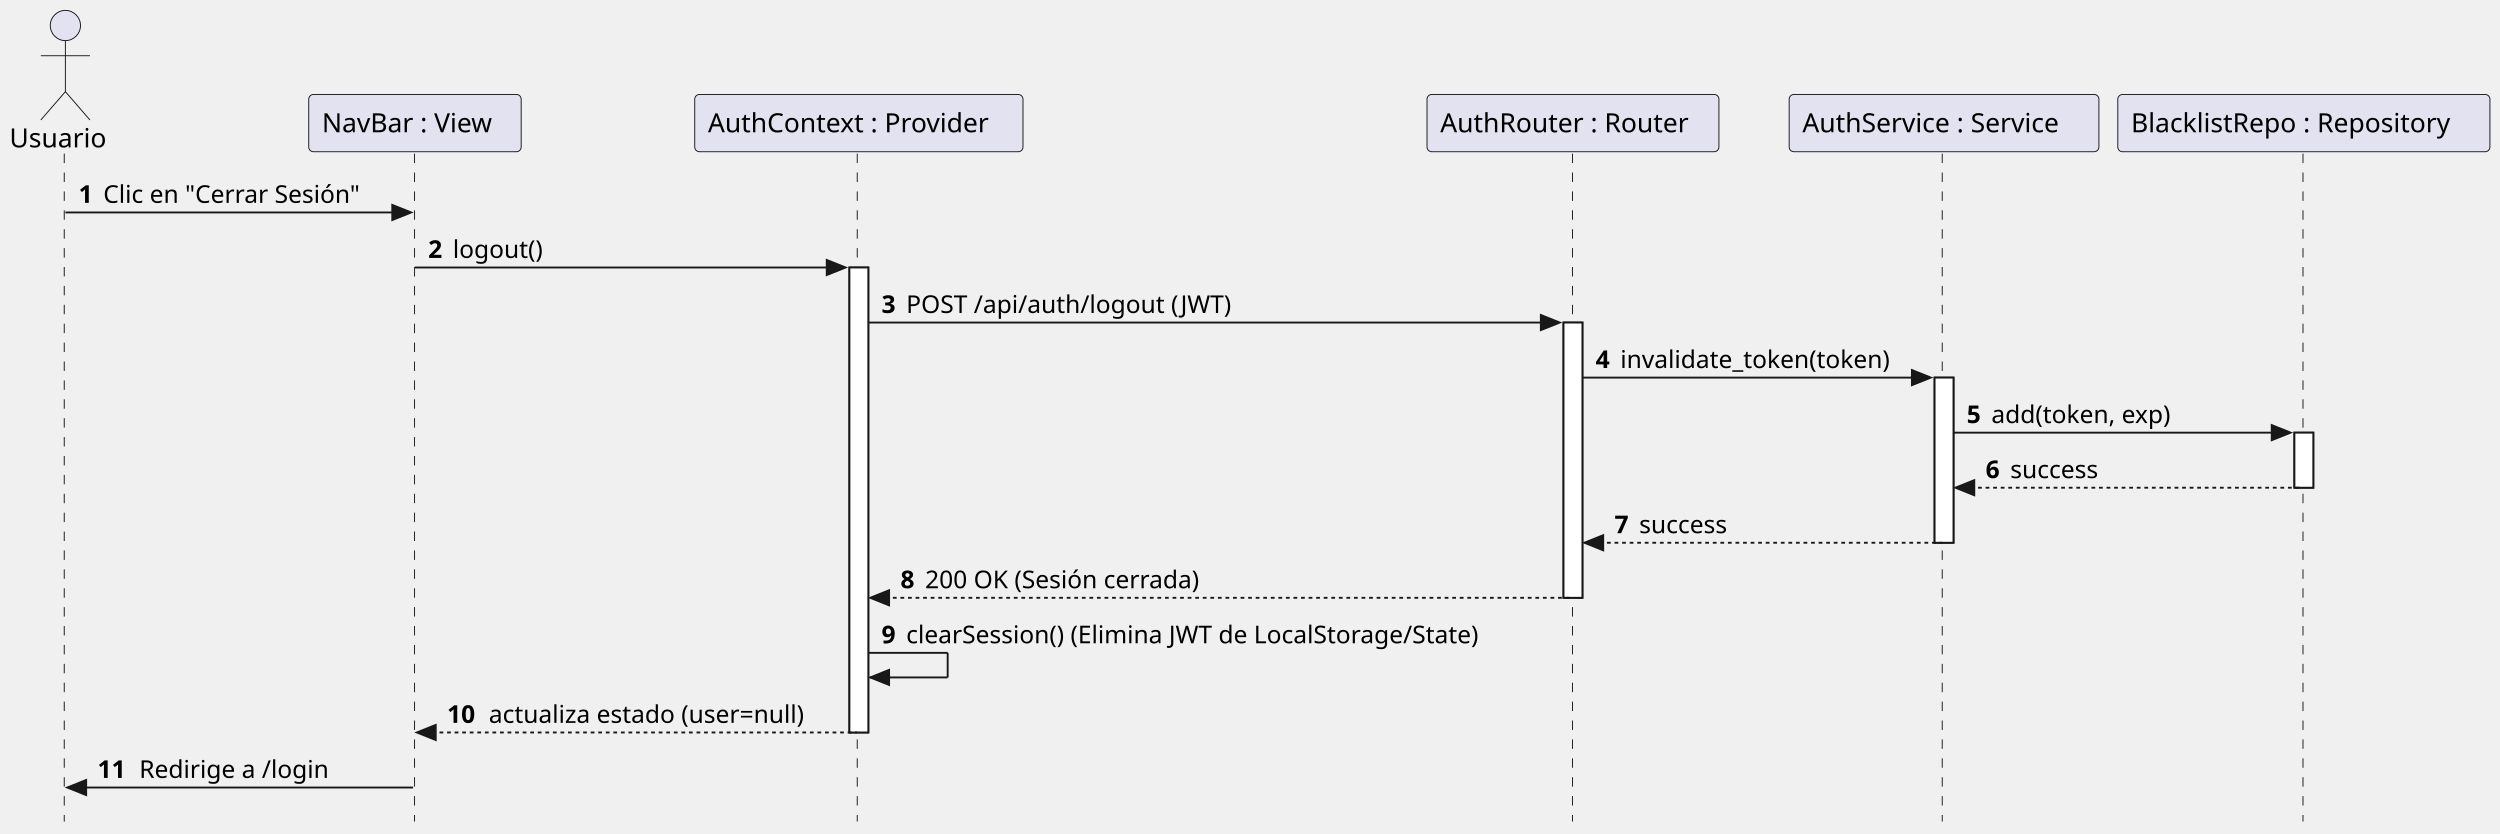
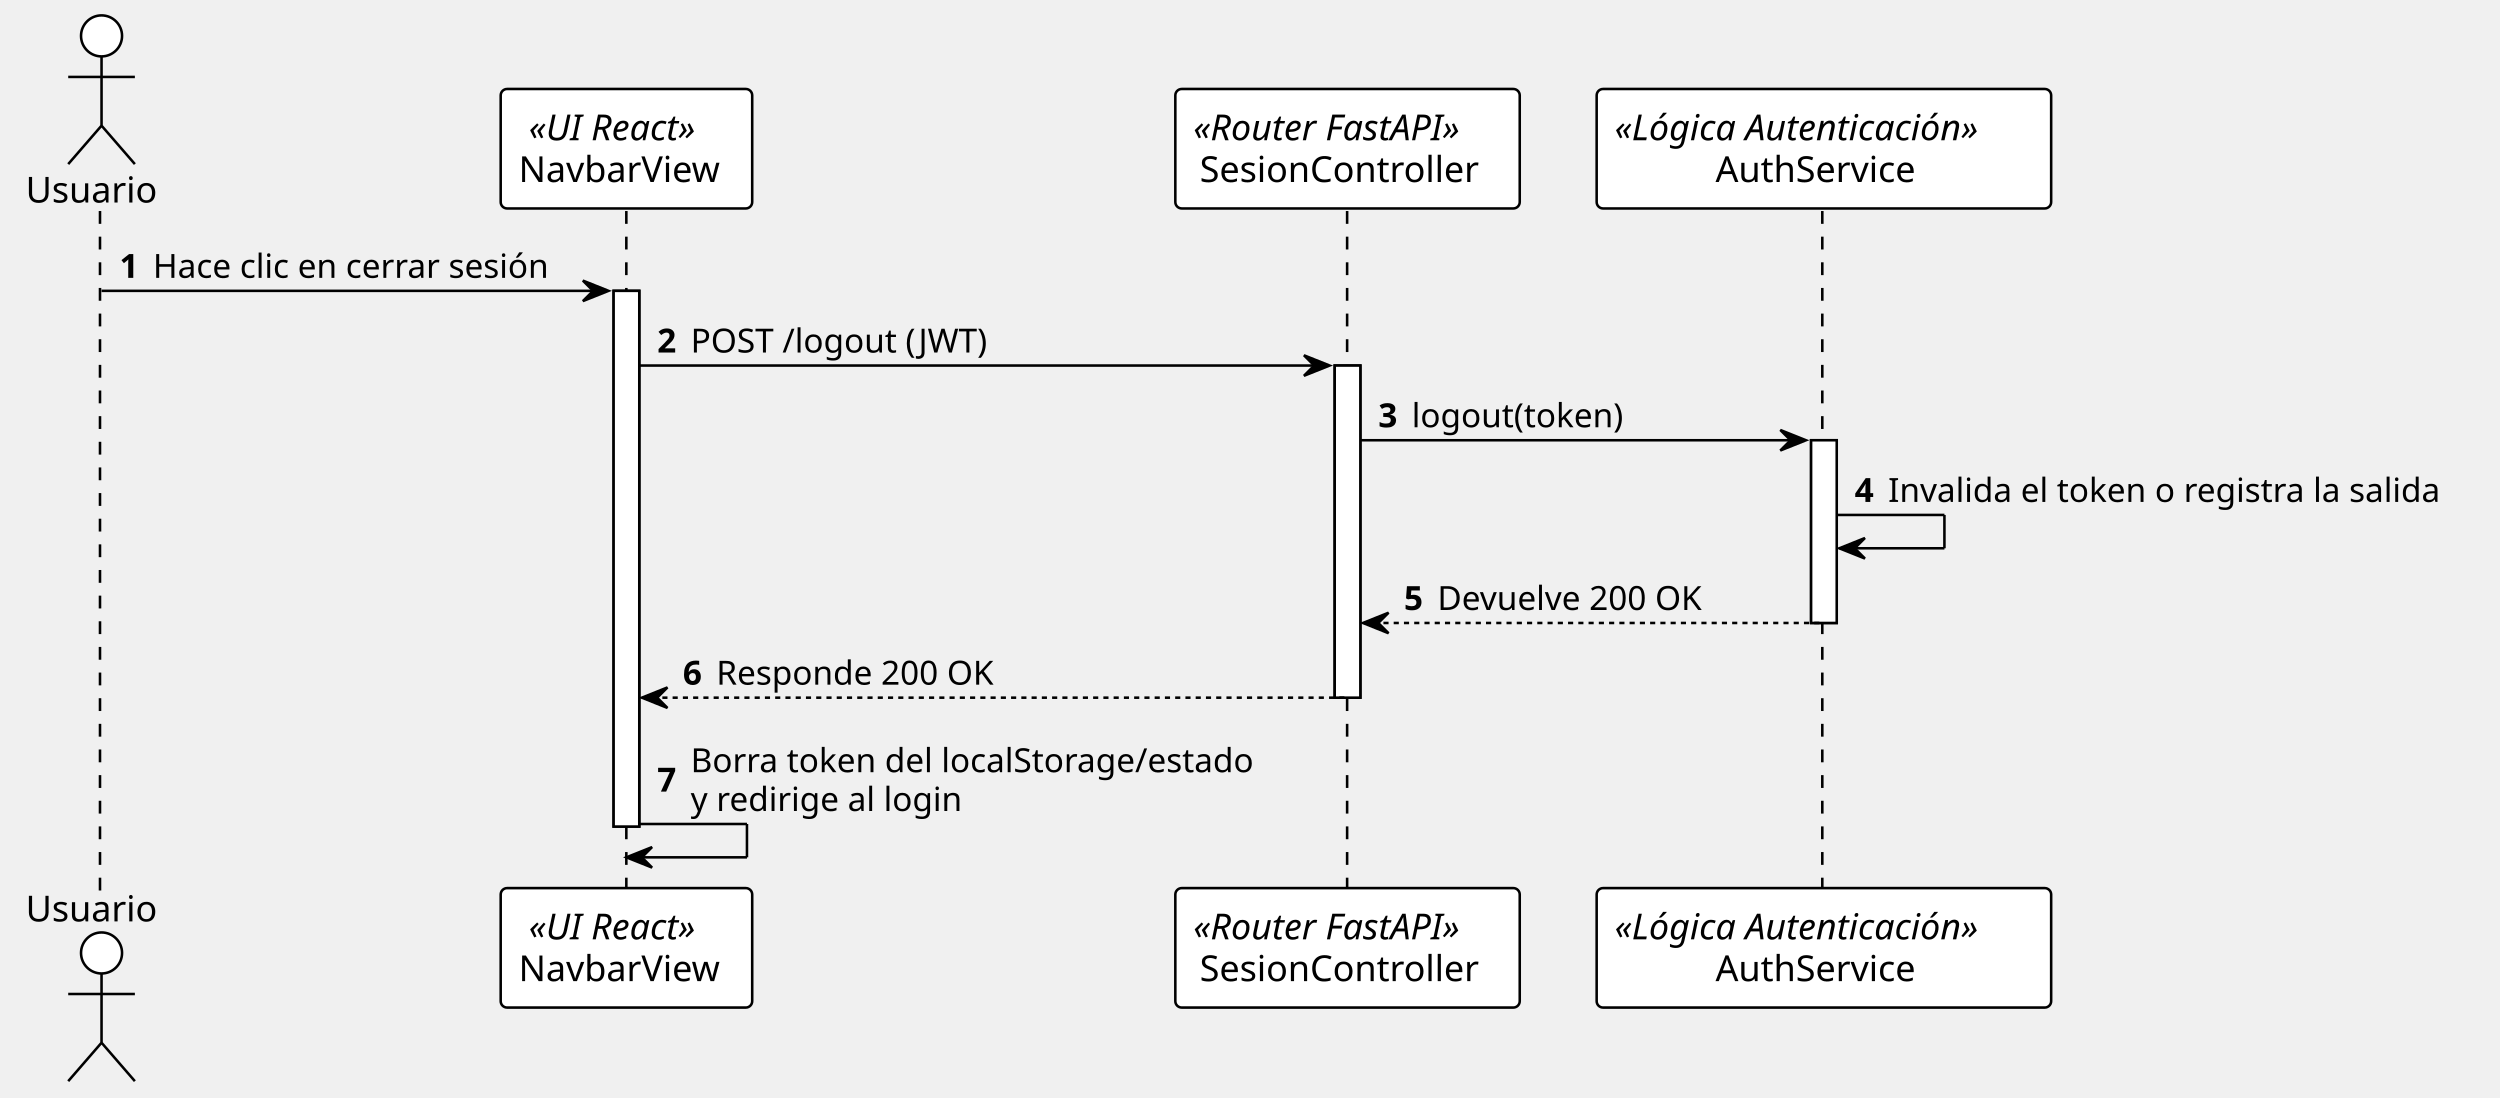
- <svg xmlns="http://www.w3.org/2000/svg" contentStyleType="text/css" data-diagram-type="SEQUENCE" height="441px" preserveAspectRatio="none" style="width:1323px;height:441px;background:#FFFFFF;" version="1.1" viewBox="0 0 1323 441" width="1323px" zoomAndPan="magnify">
+ <svg xmlns="http://www.w3.org/2000/svg" contentStyleType="text/css" data-diagram-type="SEQUENCE" height="428px" preserveAspectRatio="none" style="width:975px;height:428px;background:#FFFFFF;" version="1.1" viewBox="0 0 975 428" width="975px" zoomAndPan="magnify">
  <defs />
  <g>
    <g>
-       <rect fill="#FFFFFF" height="246.062" style="stroke:#181818;stroke-width:1;" width="10" x="449.511" y="141.562" />
+       <rect fill="#FFFFFF" height="208.93" style="stroke:#000000;stroke-width:1;" width="10" x="239.315" y="113.43" />
    </g>
    <g>
-       <rect fill="#FFFFFF" height="145.664" style="stroke:#181818;stroke-width:1;" width="10" x="827.415" y="170.695" />
+       <rect fill="#FFFFFF" height="129.531" style="stroke:#000000;stroke-width:1;" width="10" x="520.538" y="142.562" />
    </g>
    <g>
-       <rect fill="#FFFFFF" height="87.398" style="stroke:#181818;stroke-width:1;" width="10" x="1023.785" y="199.828" />
-     </g>
-     <g>
-       <rect fill="#FFFFFF" height="29.133" style="stroke:#181818;stroke-width:1;" width="10" x="1214.203" y="228.961" />
+       <rect fill="#FFFFFF" height="71.266" style="stroke:#000000;stroke-width:1;" width="10" x="706.325" y="171.695" />
    </g>
    <g class="participant-lifeline" data-entity-uid="part1" data-qualified-name="Usuario" id="part1-lifeline">
      <g>
-         <rect fill="#000000" fill-opacity="0" height="353.461" width="8" x="30.602" y="81.297" />
-         <line style="stroke:#181818;stroke-width:0.5;stroke-dasharray:5,5;" x1="34" x2="34" y1="81.297" y2="434.758" />
+         <rect fill="#000000" fill-opacity="0" height="265.062" width="8" x="35.602" y="82.297" />
+         <line style="stroke:#000000;stroke-width:1;stroke-dasharray:5,5;" x1="39" x2="39" y1="82.297" y2="347.359" />
      </g>
    </g>
-     <g class="participant-lifeline" data-entity-uid="part2" data-qualified-name="View" id="part2-lifeline">
+     <g class="participant-lifeline" data-entity-uid="part2" data-qualified-name="NavbarView" id="part2-lifeline">
      <g>
-         <rect fill="#000000" fill-opacity="0" height="353.461" width="8" x="215.592" y="81.297" />
-         <line style="stroke:#181818;stroke-width:0.5;stroke-dasharray:5,5;" x1="219.38" x2="219.38" y1="81.297" y2="434.758" />
+         <rect fill="#000000" fill-opacity="0" height="265.062" width="8" x="240.315" y="82.297" />
+         <line style="stroke:#000000;stroke-width:1;stroke-dasharray:5,5;" x1="244.27" x2="244.27" y1="82.297" y2="347.359" />
      </g>
    </g>
-     <g class="participant-lifeline" data-entity-uid="part3" data-qualified-name="Context" id="part3-lifeline">
+     <g class="participant-lifeline" data-entity-uid="part3" data-qualified-name="SesionController" id="part3-lifeline">
      <g>
-         <rect fill="#000000" fill-opacity="0" height="353.461" width="8" x="450.511" y="81.297" />
-         <line style="stroke:#181818;stroke-width:0.5;stroke-dasharray:5,5;" x1="453.654" x2="453.654" y1="81.297" y2="434.758" />
+         <rect fill="#000000" fill-opacity="0" height="265.062" width="8" x="521.538" y="82.297" />
+         <line style="stroke:#000000;stroke-width:1;stroke-dasharray:5,5;" x1="525.378" x2="525.378" y1="82.297" y2="347.359" />
      </g>
    </g>
-     <g class="participant-lifeline" data-entity-uid="part4" data-qualified-name="Router" id="part4-lifeline">
+     <g class="participant-lifeline" data-entity-uid="part4" data-qualified-name="AuthService" id="part4-lifeline">
      <g>
-         <rect fill="#000000" fill-opacity="0" height="353.461" width="8" x="828.415" y="81.297" />
-         <line style="stroke:#181818;stroke-width:0.5;stroke-dasharray:5,5;" x1="832.176" x2="832.176" y1="81.297" y2="434.758" />
-       </g>
-     </g>
-     <g class="participant-lifeline" data-entity-uid="part5" data-qualified-name="Service" id="part5-lifeline">
-       <g>
-         <rect fill="#000000" fill-opacity="0" height="353.461" width="8" x="1024.785" y="81.297" />
-         <line style="stroke:#181818;stroke-width:0.5;stroke-dasharray:5,5;" x1="1027.829" x2="1027.829" y1="81.297" y2="434.758" />
-       </g>
-     </g>
-     <g class="participant-lifeline" data-entity-uid="part6" data-qualified-name="Repo" id="part6-lifeline">
-       <g>
-         <rect fill="#000000" fill-opacity="0" height="353.461" width="8" x="1215.203" y="81.297" />
-         <line style="stroke:#181818;stroke-width:0.5;stroke-dasharray:5,5;" x1="1218.741" x2="1218.741" y1="81.297" y2="434.758" />
+         <rect fill="#000000" fill-opacity="0" height="265.062" width="8" x="707.325" y="82.297" />
+         <line style="stroke:#000000;stroke-width:1;stroke-dasharray:5,5;" x1="710.697" x2="710.697" y1="82.297" y2="347.359" />
      </g>
    </g>
    <g class="participant participant-head" data-entity-uid="part1" data-qualified-name="Usuario" id="part1-head">
-       <text fill="#000000" font-family="sans-serif" font-size="14" lengthAdjust="spacing" textLength="53.204" x="5" y="77.995">Usuario</text>
-       <ellipse cx="34.602" cy="13.5" fill="#E2E2F0" rx="8" ry="8" style="stroke:#181818;stroke-width:0.5;" />
-       <path d="M34.602,21.5 L34.602,48.5 M21.602,29.5 L47.602,29.5 M34.602,48.5 L21.602,63.5 M34.602,48.5 L47.602,63.5" fill="none" style="stroke:#181818;stroke-width:0.5;" />
+       <text fill="#000000" font-family="Verdana" font-size="14" lengthAdjust="spacing" textLength="53.204" x="10" y="78.995">Usuario</text>
+       <ellipse cx="39.602" cy="14" fill="#FFFFFF" rx="8" ry="8" style="stroke:#000000;stroke-width:1;" />
+       <path d="M39.602,22 L39.602,49 M26.602,30 L52.602,30 M39.602,49 L26.602,64 M39.602,49 L52.602,64" fill="none" style="stroke:#000000;stroke-width:1;" />
    </g>
-     <g class="participant participant-head" data-entity-uid="part2" data-qualified-name="View" id="part2-head">
-       <rect fill="#E2E2F0" height="30.297" rx="2.5" ry="2.5" style="stroke:#181818;stroke-width:0.5;" width="112.424" x="163.38" y="50" />
-       <text fill="#000000" font-family="sans-serif" font-size="14" lengthAdjust="spacing" textLength="98.424" x="170.38" y="69.995">NavBar : View</text>
+     <g class="participant participant-tail" data-entity-uid="part1" data-qualified-name="Usuario" id="part1-tail">
+       <text fill="#000000" font-family="Verdana" font-size="14" lengthAdjust="spacing" textLength="53.204" x="10" y="359.354">Usuario</text>
+       <ellipse cx="39.602" cy="371.656" fill="#FFFFFF" rx="8" ry="8" style="stroke:#000000;stroke-width:1;" />
+       <path d="M39.602,379.656 L39.602,406.656 M26.602,387.656 L52.602,387.656 M39.602,406.656 L26.602,421.656 M39.602,406.656 L52.602,421.656" fill="none" style="stroke:#000000;stroke-width:1;" />
    </g>
-     <g class="participant participant-head" data-entity-uid="part3" data-qualified-name="Context" id="part3-head">
-       <rect fill="#E2E2F0" height="30.297" rx="2.5" ry="2.5" style="stroke:#181818;stroke-width:0.5;" width="173.715" x="367.654" y="50" />
-       <text fill="#000000" font-family="sans-serif" font-size="14" lengthAdjust="spacing" textLength="159.715" x="374.654" y="69.995">AuthContext : Provider</text>
+     <g class="participant participant-head" data-entity-uid="part2" data-qualified-name="NavbarView" id="part2-head">
+       <rect fill="#FFFFFF" height="46.594" rx="2.5" ry="2.5" style="stroke:#000000;stroke-width:1;" width="98.089" x="195.27" y="34.703" />
+       <text fill="#000000" font-family="Verdana" font-size="14" font-style="italic" lengthAdjust="spacing" textLength="76.214" x="206.208" y="54.698">«UI React»</text>
+       <text fill="#000000" font-family="Verdana" font-size="14" lengthAdjust="spacing" textLength="84.089" x="202.27" y="70.995">NavbarView</text>
    </g>
-     <g class="participant participant-head" data-entity-uid="part4" data-qualified-name="Router" id="part4-head">
-       <rect fill="#E2E2F0" height="30.297" rx="2.5" ry="2.5" style="stroke:#181818;stroke-width:0.5;" width="154.478" x="755.176" y="50" />
-       <text fill="#000000" font-family="sans-serif" font-size="14" lengthAdjust="spacing" textLength="140.478" x="762.176" y="69.995">AuthRouter : Router</text>
+     <g class="participant participant-tail" data-entity-uid="part2" data-qualified-name="NavbarView" id="part2-tail">
+       <rect fill="#FFFFFF" height="46.594" rx="2.5" ry="2.5" style="stroke:#000000;stroke-width:1;" width="98.089" x="195.27" y="346.359" />
+       <text fill="#000000" font-family="Verdana" font-size="14" font-style="italic" lengthAdjust="spacing" textLength="76.214" x="206.208" y="366.354">«UI React»</text>
+       <text fill="#000000" font-family="Verdana" font-size="14" lengthAdjust="spacing" textLength="84.089" x="202.27" y="382.651">NavbarView</text>
    </g>
-     <g class="participant participant-head" data-entity-uid="part5" data-qualified-name="Service" id="part5-head">
-       <rect fill="#E2E2F0" height="30.297" rx="2.5" ry="2.5" style="stroke:#181818;stroke-width:0.5;" width="163.912" x="946.829" y="50" />
-       <text fill="#000000" font-family="sans-serif" font-size="14" lengthAdjust="spacing" textLength="149.912" x="953.829" y="69.995">AuthService : Service</text>
+     <g class="participant participant-head" data-entity-uid="part3" data-qualified-name="SesionController" id="part3-head">
+       <rect fill="#FFFFFF" height="46.594" rx="2.5" ry="2.5" style="stroke:#000000;stroke-width:1;" width="134.319" x="458.378" y="34.703" />
+       <text fill="#000000" font-family="Verdana" font-size="14" font-style="italic" lengthAdjust="spacing" textLength="120.319" x="465.378" y="54.698">«Router FastAPI»</text>
+       <text fill="#000000" font-family="Verdana" font-size="14" lengthAdjust="spacing" textLength="115.295" x="467.89" y="70.995">SesionController</text>
    </g>
-     <g class="participant participant-head" data-entity-uid="part6" data-qualified-name="Repo" id="part6-head">
-       <rect fill="#E2E2F0" height="30.297" rx="2.5" ry="2.5" style="stroke:#181818;stroke-width:0.5;" width="196.923" x="1120.741" y="50" />
-       <text fill="#000000" font-family="sans-serif" font-size="14" lengthAdjust="spacing" textLength="182.923" x="1127.741" y="69.995">BlacklistRepo : Repository</text>
+     <g class="participant participant-tail" data-entity-uid="part3" data-qualified-name="SesionController" id="part3-tail">
+       <rect fill="#FFFFFF" height="46.594" rx="2.5" ry="2.5" style="stroke:#000000;stroke-width:1;" width="134.319" x="458.378" y="346.359" />
+       <text fill="#000000" font-family="Verdana" font-size="14" font-style="italic" lengthAdjust="spacing" textLength="120.319" x="465.378" y="366.354">«Router FastAPI»</text>
+       <text fill="#000000" font-family="Verdana" font-size="14" lengthAdjust="spacing" textLength="115.295" x="467.89" y="382.651">SesionController</text>
+     </g>
+     <g class="participant participant-head" data-entity-uid="part4" data-qualified-name="AuthService" id="part4-head">
+       <rect fill="#FFFFFF" height="46.594" rx="2.5" ry="2.5" style="stroke:#000000;stroke-width:1;" width="177.256" x="622.697" y="34.703" />
+       <text fill="#000000" font-family="Verdana" font-size="14" font-style="italic" lengthAdjust="spacing" textLength="163.256" x="629.697" y="54.698">«Lógica Autenticación»</text>
+       <text fill="#000000" font-family="Verdana" font-size="14" lengthAdjust="spacing" textLength="84.554" x="669.048" y="70.995">AuthService</text>
+     </g>
+     <g class="participant participant-tail" data-entity-uid="part4" data-qualified-name="AuthService" id="part4-tail">
+       <rect fill="#FFFFFF" height="46.594" rx="2.5" ry="2.5" style="stroke:#000000;stroke-width:1;" width="177.256" x="622.697" y="346.359" />
+       <text fill="#000000" font-family="Verdana" font-size="14" font-style="italic" lengthAdjust="spacing" textLength="163.256" x="629.697" y="366.354">«Lógica Autenticación»</text>
+       <text fill="#000000" font-family="Verdana" font-size="14" lengthAdjust="spacing" textLength="84.554" x="669.048" y="382.651">AuthService</text>
    </g>
    <g>
-       <rect fill="#FFFFFF" height="246.062" style="stroke:#181818;stroke-width:1;" width="10" x="449.511" y="141.562" />
+       <rect fill="#FFFFFF" height="208.93" style="stroke:#000000;stroke-width:1;" width="10" x="239.315" y="113.43" />
    </g>
    <g>
-       <rect fill="#FFFFFF" height="145.664" style="stroke:#181818;stroke-width:1;" width="10" x="827.415" y="170.695" />
+       <rect fill="#FFFFFF" height="129.531" style="stroke:#000000;stroke-width:1;" width="10" x="520.538" y="142.562" />
    </g>
    <g>
-       <rect fill="#FFFFFF" height="87.398" style="stroke:#181818;stroke-width:1;" width="10" x="1023.785" y="199.828" />
-     </g>
-     <g>
-       <rect fill="#FFFFFF" height="29.133" style="stroke:#181818;stroke-width:1;" width="10" x="1214.203" y="228.961" />
+       <rect fill="#FFFFFF" height="71.266" style="stroke:#000000;stroke-width:1;" width="10" x="706.325" y="171.695" />
    </g>
    <g class="message" data-entity-1="part1" data-entity-2="part2" id="msg1">
-       <polygon fill="#181818" points="207.592,108.43,217.592,112.43,207.592,116.43" style="stroke:#181818;stroke-width:1;" />
-       <line style="stroke:#181818;stroke-width:1;" x1="34.602" x2="213.592" y1="112.43" y2="112.43" />
-       <text fill="#000000" font-family="sans-serif" font-size="13" font-weight="bold" lengthAdjust="spacing" textLength="9.045" x="41.602" y="107.364">1</text>
-       <text fill="#000000" font-family="sans-serif" font-size="13" lengthAdjust="spacing" textLength="147.945" x="54.648" y="107.364">Clic en "Cerrar Sesión"</text>
+       <polygon fill="#000000" points="227.315,109.43,237.315,113.43,227.315,117.43,231.315,113.43" style="stroke:#000000;stroke-width:1;" />
+       <line style="stroke:#000000;stroke-width:1;" x1="39.602" x2="233.315" y1="113.43" y2="113.43" />
+       <text fill="#000000" font-family="Verdana" font-size="13" font-weight="bold" lengthAdjust="spacing" textLength="9.045" x="46.602" y="108.364">1</text>
+       <text fill="#000000" font-family="Verdana" font-size="13" lengthAdjust="spacing" textLength="167.667" x="59.648" y="108.364">Hace clic en cerrar sesión</text>
    </g>
    <g class="message" data-entity-1="part2" data-entity-2="part3" id="msg2">
-       <polygon fill="#181818" points="437.511,137.562,447.511,141.562,437.511,145.562" style="stroke:#181818;stroke-width:1;" />
-       <line style="stroke:#181818;stroke-width:1;" x1="219.592" x2="443.511" y1="141.562" y2="141.562" />
-       <text fill="#000000" font-family="sans-serif" font-size="13" font-weight="bold" lengthAdjust="spacing" textLength="9.045" x="226.592" y="136.497">2</text>
-       <text fill="#000000" font-family="sans-serif" font-size="13" lengthAdjust="spacing" textLength="51.251" x="239.638" y="136.497">logout()</text>
+       <polygon fill="#000000" points="508.538,138.562,518.538,142.562,508.538,146.562,512.538,142.562" style="stroke:#000000;stroke-width:1;" />
+       <line style="stroke:#000000;stroke-width:1;" x1="249.315" x2="514.538" y1="142.562" y2="142.562" />
+       <text fill="#000000" font-family="Verdana" font-size="13" font-weight="bold" lengthAdjust="spacing" textLength="9.045" x="256.315" y="137.497">2</text>
+       <text fill="#000000" font-family="Verdana" font-size="13" lengthAdjust="spacing" textLength="122.789" x="269.36" y="137.497">POST /logout (JWT)</text>
    </g>
    <g class="message" data-entity-1="part3" data-entity-2="part4" id="msg3">
-       <polygon fill="#181818" points="815.415,166.695,825.415,170.695,815.415,174.695" style="stroke:#181818;stroke-width:1;" />
-       <line style="stroke:#181818;stroke-width:1;" x1="459.511" x2="821.415" y1="170.695" y2="170.695" />
-       <text fill="#000000" font-family="sans-serif" font-size="13" font-weight="bold" lengthAdjust="spacing" textLength="9.045" x="466.511" y="165.629">3</text>
-       <text fill="#000000" font-family="sans-serif" font-size="13" lengthAdjust="spacing" textLength="180.921" x="479.557" y="165.629">POST /api/auth/logout (JWT)</text>
+       <polygon fill="#000000" points="694.325,167.695,704.325,171.695,694.325,175.695,698.325,171.695" style="stroke:#000000;stroke-width:1;" />
+       <line style="stroke:#000000;stroke-width:1;" x1="530.538" x2="700.325" y1="171.695" y2="171.695" />
+       <text fill="#000000" font-family="Verdana" font-size="13" font-weight="bold" lengthAdjust="spacing" textLength="9.045" x="537.538" y="166.629">3</text>
+       <text fill="#000000" font-family="Verdana" font-size="13" lengthAdjust="spacing" textLength="88.067" x="550.583" y="166.629">logout(token)</text>
    </g>
-     <g class="message" data-entity-1="part4" data-entity-2="part5" id="msg4">
-       <polygon fill="#181818" points="1011.785,195.828,1021.785,199.828,1011.785,203.828" style="stroke:#181818;stroke-width:1;" />
-       <line style="stroke:#181818;stroke-width:1;" x1="837.415" x2="1017.785" y1="199.828" y2="199.828" />
-       <text fill="#000000" font-family="sans-serif" font-size="13" font-weight="bold" lengthAdjust="spacing" textLength="9.045" x="844.415" y="194.762">4</text>
-       <text fill="#000000" font-family="sans-serif" font-size="13" lengthAdjust="spacing" textLength="154.324" x="857.461" y="194.762">invalidate_token(token)</text>
+     <g class="message" data-entity-1="part4" data-entity-2="part4" id="msg4">
+       <line style="stroke:#000000;stroke-width:1;" x1="716.325" x2="758.325" y1="200.828" y2="200.828" />
+       <line style="stroke:#000000;stroke-width:1;" x1="758.325" x2="758.325" y1="200.828" y2="213.828" />
+       <line style="stroke:#000000;stroke-width:1;" x1="717.325" x2="758.325" y1="213.828" y2="213.828" />
+       <polygon fill="#000000" points="727.325,209.828,717.325,213.828,727.325,217.828,723.325,213.828" style="stroke:#000000;stroke-width:1;" />
+       <text fill="#000000" font-family="Verdana" font-size="13" font-weight="bold" lengthAdjust="spacing" textLength="9.045" x="723.325" y="195.762">4</text>
+       <text fill="#000000" font-family="Verdana" font-size="13" lengthAdjust="spacing" textLength="232.496" x="736.371" y="195.762">Invalida el token o registra la salida</text>
    </g>
-     <g class="message" data-entity-1="part5" data-entity-2="part6" id="msg5">
-       <polygon fill="#181818" points="1202.203,224.961,1212.203,228.961,1202.203,232.961" style="stroke:#181818;stroke-width:1;" />
-       <line style="stroke:#181818;stroke-width:1;" x1="1033.785" x2="1208.203" y1="228.961" y2="228.961" />
-       <text fill="#000000" font-family="sans-serif" font-size="13" font-weight="bold" lengthAdjust="spacing" textLength="9.045" x="1040.785" y="223.895">5</text>
-       <text fill="#000000" font-family="sans-serif" font-size="13" lengthAdjust="spacing" textLength="103.638" x="1053.831" y="223.895">add(token, exp)</text>
+     <g class="message" data-entity-1="part4" data-entity-2="part3" id="msg5">
+       <polygon fill="#000000" points="541.538,238.961,531.538,242.961,541.538,246.961,537.538,242.961" style="stroke:#000000;stroke-width:1;" />
+       <line style="stroke:#000000;stroke-width:1;stroke-dasharray:2,2;" x1="535.538" x2="710.325" y1="242.961" y2="242.961" />
+       <text fill="#000000" font-family="Verdana" font-size="13" font-weight="bold" lengthAdjust="spacing" textLength="9.045" x="547.538" y="237.895">5</text>
+       <text fill="#000000" font-family="Verdana" font-size="13" lengthAdjust="spacing" textLength="113.077" x="560.583" y="237.895">Devuelve 200 OK</text>
    </g>
-     <g class="message" data-entity-1="part6" data-entity-2="part5" id="msg6">
-       <polygon fill="#181818" points="1044.785,254.094,1034.785,258.094,1044.785,262.094" style="stroke:#181818;stroke-width:1;" />
-       <line style="stroke:#181818;stroke-width:1;stroke-dasharray:2,2;" x1="1038.785" x2="1218.203" y1="258.094" y2="258.094" />
-       <text fill="#000000" font-family="sans-serif" font-size="13" font-weight="bold" lengthAdjust="spacing" textLength="9.045" x="1050.785" y="253.028">6</text>
-       <text fill="#000000" font-family="sans-serif" font-size="13" lengthAdjust="spacing" textLength="50.851" x="1063.831" y="253.028">success</text>
+     <g class="message" data-entity-1="part3" data-entity-2="part2" id="msg6">
+       <polygon fill="#000000" points="260.315,268.094,250.315,272.094,260.315,276.094,256.315,272.094" style="stroke:#000000;stroke-width:1;" />
+       <line style="stroke:#000000;stroke-width:1;stroke-dasharray:2,2;" x1="254.315" x2="524.538" y1="272.094" y2="272.094" />
+       <text fill="#000000" font-family="Verdana" font-size="13" font-weight="bold" lengthAdjust="spacing" textLength="9.045" x="266.315" y="267.028">6</text>
+       <text fill="#000000" font-family="Verdana" font-size="13" lengthAdjust="spacing" textLength="116.334" x="279.36" y="267.028">Responde 200 OK</text>
    </g>
-     <g class="message" data-entity-1="part5" data-entity-2="part4" id="msg7">
-       <polygon fill="#181818" points="848.415,283.227,838.415,287.227,848.415,291.227" style="stroke:#181818;stroke-width:1;" />
-       <line style="stroke:#181818;stroke-width:1;stroke-dasharray:2,2;" x1="842.415" x2="1027.785" y1="287.227" y2="287.227" />
-       <text fill="#000000" font-family="sans-serif" font-size="13" font-weight="bold" lengthAdjust="spacing" textLength="9.045" x="854.415" y="282.161">7</text>
-       <text fill="#000000" font-family="sans-serif" font-size="13" lengthAdjust="spacing" textLength="50.851" x="867.461" y="282.161">success</text>
-     </g>
-     <g class="message" data-entity-1="part4" data-entity-2="part3" id="msg8">
-       <polygon fill="#181818" points="470.511,312.359,460.511,316.359,470.511,320.359" style="stroke:#181818;stroke-width:1;" />
-       <line style="stroke:#181818;stroke-width:1;stroke-dasharray:2,2;" x1="464.511" x2="831.415" y1="316.359" y2="316.359" />
-       <text fill="#000000" font-family="sans-serif" font-size="13" font-weight="bold" lengthAdjust="spacing" textLength="9.045" x="476.511" y="311.293">8</text>
-       <text fill="#000000" font-family="sans-serif" font-size="13" lengthAdjust="spacing" textLength="158.958" x="489.557" y="311.293">200 OK (Sesión cerrada)</text>
-     </g>
-     <g class="message" data-entity-1="part3" data-entity-2="part3" id="msg9">
-       <line style="stroke:#181818;stroke-width:1;" x1="459.511" x2="501.511" y1="345.492" y2="345.492" />
-       <line style="stroke:#181818;stroke-width:1;" x1="501.511" x2="501.511" y1="345.492" y2="358.492" />
-       <line style="stroke:#181818;stroke-width:1;" x1="460.511" x2="501.511" y1="358.492" y2="358.492" />
-       <polygon fill="#181818" points="470.511,354.492,460.511,358.492,470.511,362.492" style="stroke:#181818;stroke-width:1;" />
-       <text fill="#000000" font-family="sans-serif" font-size="13" font-weight="bold" lengthAdjust="spacing" textLength="9.045" x="466.511" y="340.426">9</text>
-       <text fill="#000000" font-family="sans-serif" font-size="13" lengthAdjust="spacing" textLength="330.859" x="479.557" y="340.426">clearSession() (Elimina JWT de LocalStorage/State)</text>
-     </g>
-     <g class="message" data-entity-1="part3" data-entity-2="part2" id="msg10">
-       <polygon fill="#181818" points="230.592,383.625,220.592,387.625,230.592,391.625" style="stroke:#181818;stroke-width:1;" />
-       <line style="stroke:#181818;stroke-width:1;stroke-dasharray:2,2;" x1="224.592" x2="453.511" y1="387.625" y2="387.625" />
-       <text fill="#000000" font-family="sans-serif" font-size="13" font-weight="bold" lengthAdjust="spacing" textLength="18.091" x="236.592" y="382.559">10</text>
-       <text fill="#000000" font-family="sans-serif" font-size="13" lengthAdjust="spacing" textLength="183.828" x="258.683" y="382.559">actualiza estado (user=null)</text>
-     </g>
-     <g class="message" data-entity-1="part2" data-entity-2="part1" id="msg11">
-       <polygon fill="#181818" points="45.602,412.758,35.602,416.758,45.602,420.758" style="stroke:#181818;stroke-width:1;" />
-       <line style="stroke:#181818;stroke-width:1;" x1="39.602" x2="218.592" y1="416.758" y2="416.758" />
-       <text fill="#000000" font-family="sans-serif" font-size="13" font-weight="bold" lengthAdjust="spacing" textLength="18.091" x="51.602" y="411.692">11</text>
-       <text fill="#000000" font-family="sans-serif" font-size="13" lengthAdjust="spacing" textLength="106.38" x="73.693" y="411.692">Redirige a /login</text>
+     <g class="message" data-entity-1="part2" data-entity-2="part2" id="msg7">
+       <line style="stroke:#000000;stroke-width:1;" x1="249.315" x2="291.315" y1="321.359" y2="321.359" />
+       <line style="stroke:#000000;stroke-width:1;" x1="291.315" x2="291.315" y1="321.359" y2="334.359" />
+       <line style="stroke:#000000;stroke-width:1;" x1="244.315" x2="291.315" y1="334.359" y2="334.359" />
+       <polygon fill="#000000" points="254.315,330.359,244.315,334.359,254.315,338.359,250.315,334.359" style="stroke:#000000;stroke-width:1;" />
+       <text fill="#000000" font-family="Verdana" font-size="13" font-weight="bold" lengthAdjust="spacing" textLength="9.045" x="256.315" y="308.727">7</text>
+       <text fill="#000000" font-family="Verdana" font-size="13" lengthAdjust="spacing" textLength="234.178" x="269.36" y="301.161">Borra token del localStorage/estado</text>
+       <text fill="#000000" font-family="Verdana" font-size="13" lengthAdjust="spacing" textLength="113.75" x="269.36" y="316.293">y redirige al login</text>
    </g>
  </g>
</svg>
